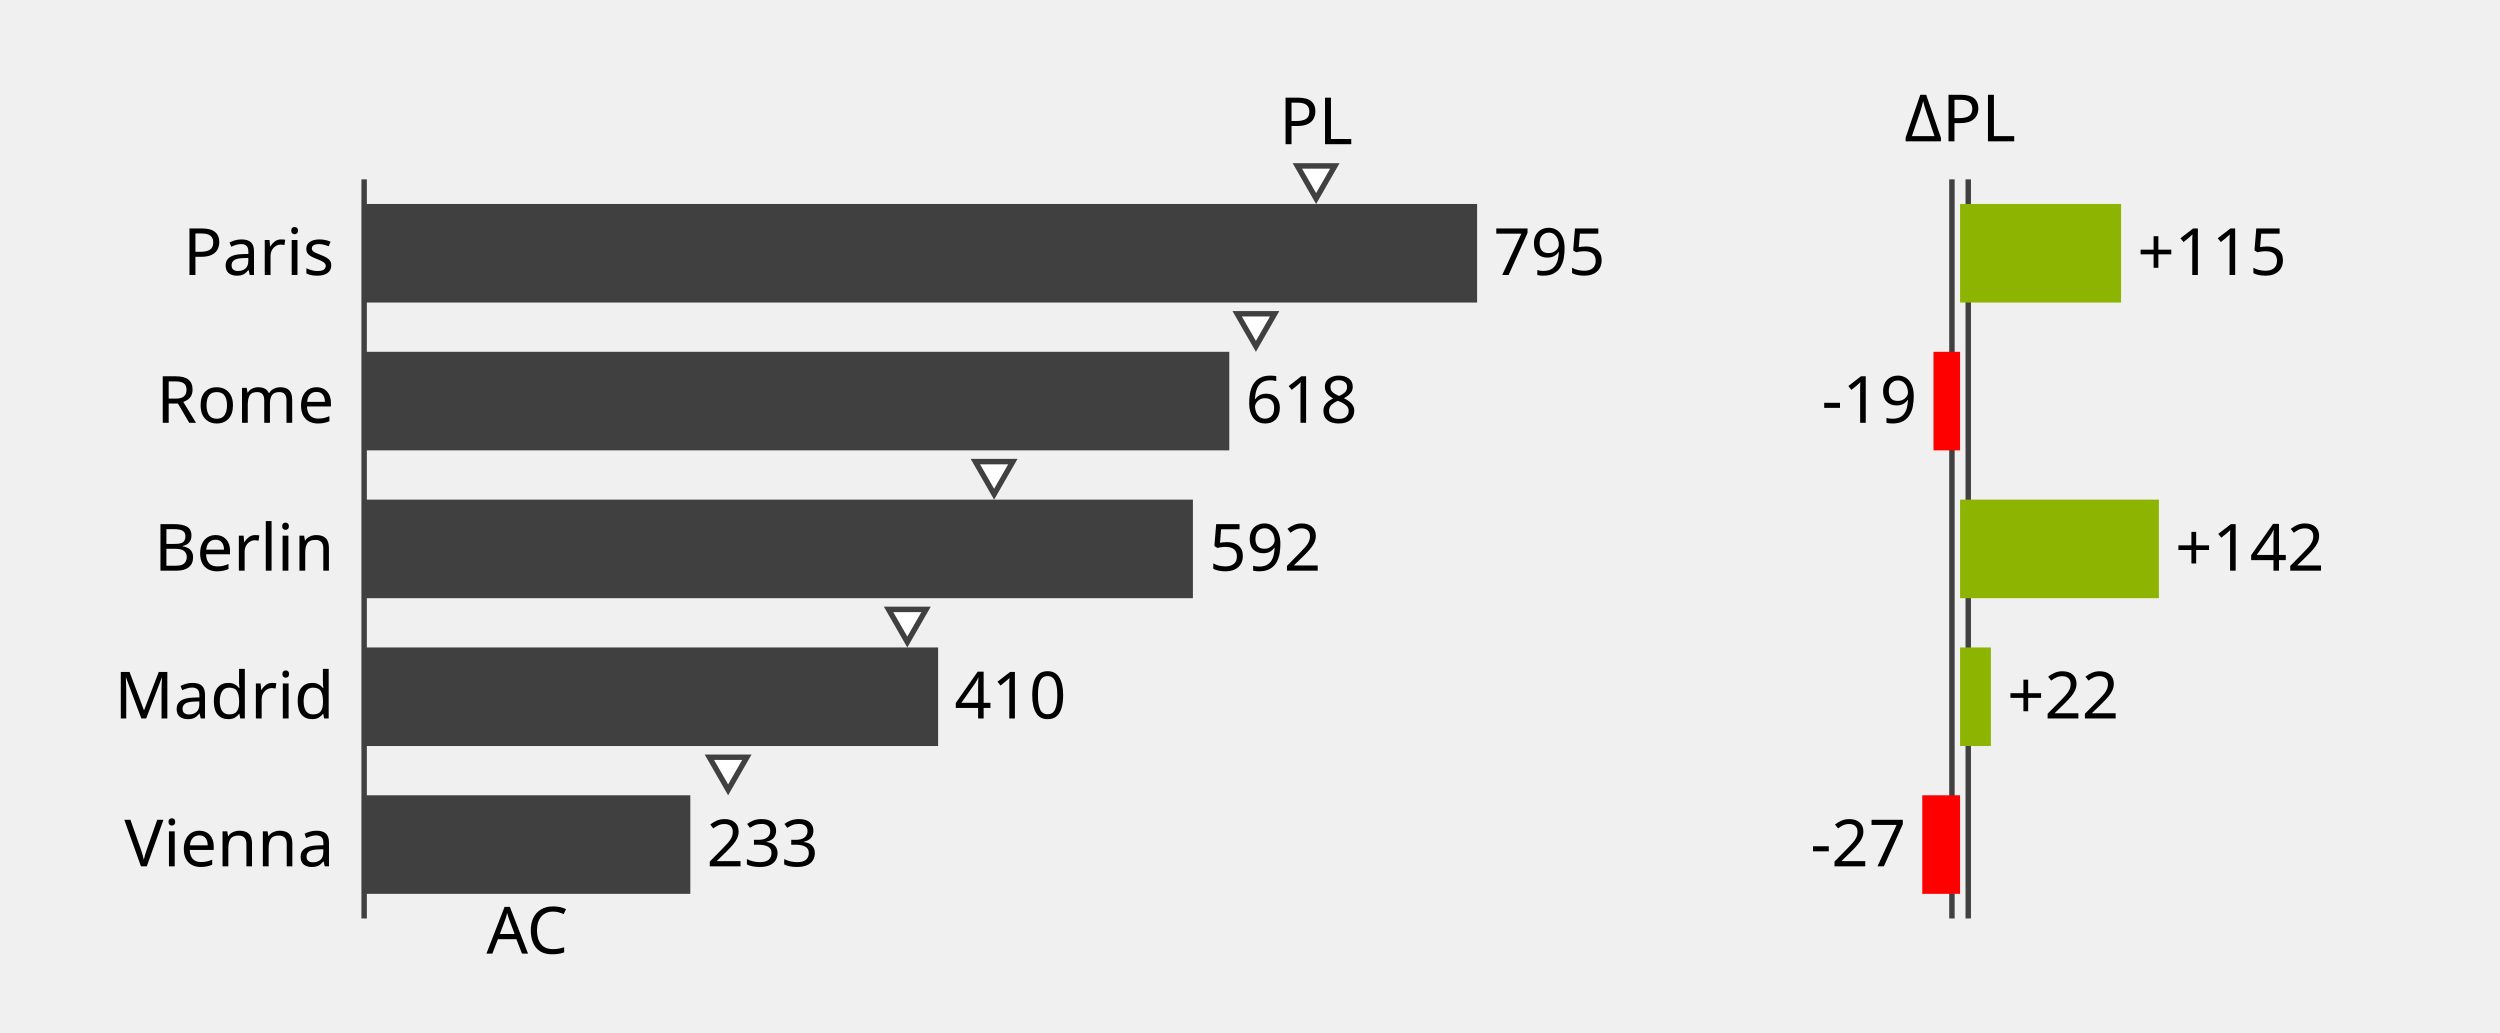
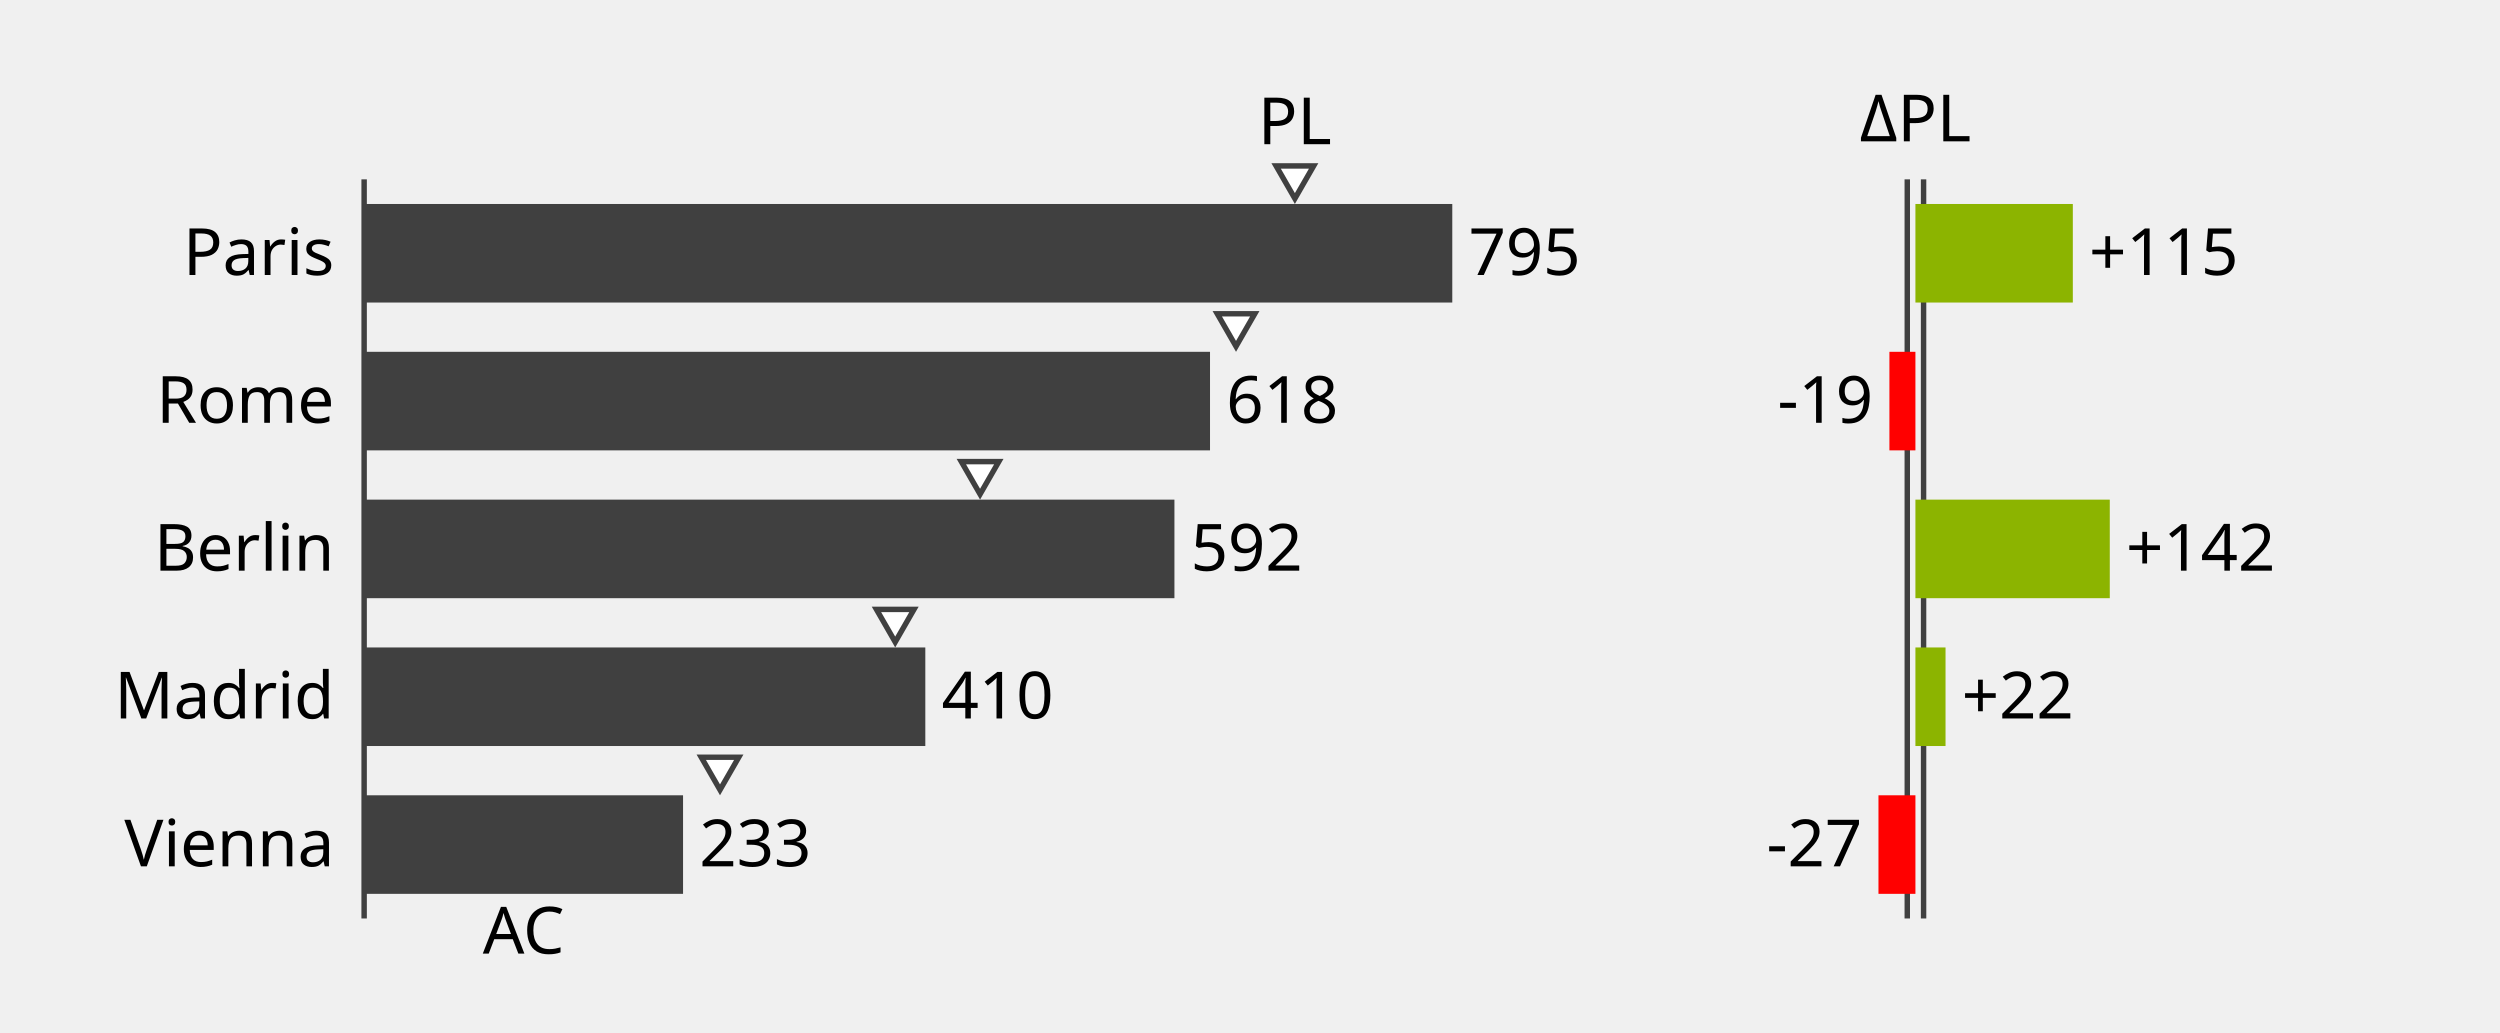
<svg xmlns="http://www.w3.org/2000/svg" version="1.1" class="marks" width="460" height="190" viewBox="0 0 460 190">
  <g fill="none" stroke-miterlimit="4" transform="translate(67,33)">
    <g class="mark-group role-frame root" role="graphics-object" aria-roledescription="group mark container">
      <g transform="translate(0,0)">
-         <path class="background" aria-hidden="true" d="M0,0h363v136h-363Z" />
+         <path class="background" aria-hidden="true" d="M0,0h356v136h-356Z" />
        <g>
          <g class="mark-group role-axis" role="graphics-symbol" aria-roledescription="axis" aria-label="Y-axis for a discrete scale with 5 values: Paris, Rome, Berlin, Madrid, Vienna">
            <g transform="translate(0.5,0.5)">
              <path class="background" aria-hidden="true" d="M0,0h0v0h0Z" pointer-events="none" />
              <g>
                <g class="mark-text role-axis-label" pointer-events="none">
                  <text text-anchor="end" transform="translate(-6,17.1)" font-family="Segoe UI" font-size="12px" fill="#000000" opacity="1">Paris</text>
                  <text text-anchor="end" transform="translate(-6,44.3)" font-family="Segoe UI" font-size="12px" fill="#000000" opacity="1">Rome</text>
                  <text text-anchor="end" transform="translate(-6,71.5)" font-family="Segoe UI" font-size="12px" fill="#000000" opacity="1">Berlin</text>
                  <text text-anchor="end" transform="translate(-6,98.7)" font-family="Segoe UI" font-size="12px" fill="#000000" opacity="1">Madrid</text>
                  <text text-anchor="end" transform="translate(-6,125.9)" font-family="Segoe UI" font-size="12px" fill="#000000" opacity="1">Vienna</text>
                </g>
              </g>
              <path class="foreground" aria-hidden="true" d="" pointer-events="none" display="none" />
            </g>
          </g>
          <g class="mark-rule role-mark layer_0_marks" role="graphics-object" aria-roledescription="rule mark container">
-             <line aria-label="Category: Paris" role="graphics-symbol" aria-roledescription="rule mark" transform="translate(363,13.6)" x2="-363" y2="0" stroke="black" opacity="0" />
-             <line aria-label="Category: Rome" role="graphics-symbol" aria-roledescription="rule mark" transform="translate(363,40.8)" x2="-363" y2="0" stroke="black" opacity="0" />
-             <line aria-label="Category: Berlin" role="graphics-symbol" aria-roledescription="rule mark" transform="translate(363,68)" x2="-363" y2="0" stroke="black" opacity="0" />
-             <line aria-label="Category: Madrid" role="graphics-symbol" aria-roledescription="rule mark" transform="translate(363,95.2)" x2="-363" y2="0" stroke="black" opacity="0" />
-             <line aria-label="Category: Vienna" role="graphics-symbol" aria-roledescription="rule mark" transform="translate(363,122.4)" x2="-363" y2="0" stroke="black" opacity="0" />
+             <line aria-label="Category: Paris" role="graphics-symbol" aria-roledescription="rule mark" transform="translate(356,13.6)" x2="-356" y2="0" stroke="black" opacity="0" />
+             <line aria-label="Category: Rome" role="graphics-symbol" aria-roledescription="rule mark" transform="translate(356,40.8)" x2="-356" y2="0" stroke="black" opacity="0" />
+             <line aria-label="Category: Berlin" role="graphics-symbol" aria-roledescription="rule mark" transform="translate(356,68)" x2="-356" y2="0" stroke="black" opacity="0" />
+             <line aria-label="Category: Madrid" role="graphics-symbol" aria-roledescription="rule mark" transform="translate(356,95.2)" x2="-356" y2="0" stroke="black" opacity="0" />
+             <line aria-label="Category: Vienna" role="graphics-symbol" aria-roledescription="rule mark" transform="translate(356,122.4)" x2="-356" y2="0" stroke="black" opacity="0" />
          </g>
          <g class="mark-rect role-mark layer_1_marks" role="graphics-object" aria-roledescription="rect mark container">
-             <path aria-label="Category: Paris" role="graphics-symbol" aria-roledescription="bar" d="M0,5.329070518200751e-15h363v27.2h-363Z" opacity="1" />
-             <path aria-label="Category: Rome" role="graphics-symbol" aria-roledescription="bar" d="M0,27.2h363v27.2h-363Z" opacity="1" />
-             <path aria-label="Category: Berlin" role="graphics-symbol" aria-roledescription="bar" d="M0,54.4h363v27.2h-363Z" opacity="1" />
-             <path aria-label="Category: Madrid" role="graphics-symbol" aria-roledescription="bar" d="M0,81.6h363v27.2h-363Z" opacity="1" />
-             <path aria-label="Category: Vienna" role="graphics-symbol" aria-roledescription="bar" d="M0,108.8h363v27.2h-363Z" opacity="1" />
+             <path aria-label="Category: Paris" role="graphics-symbol" aria-roledescription="bar" d="M0,5.329070518200751e-15h356v27.2h-356Z" opacity="1" />
+             <path aria-label="Category: Rome" role="graphics-symbol" aria-roledescription="bar" d="M0,27.2h356v27.2h-356Z" opacity="1" />
+             <path aria-label="Category: Berlin" role="graphics-symbol" aria-roledescription="bar" d="M0,54.4h356v27.2h-356Z" opacity="1" />
+             <path aria-label="Category: Madrid" role="graphics-symbol" aria-roledescription="bar" d="M0,81.6h356v27.2h-356Z" opacity="1" />
+             <path aria-label="Category: Vienna" role="graphics-symbol" aria-roledescription="bar" d="M0,108.8h356v27.2h-356Z" opacity="1" />
          </g>
          <g class="mark-rect role-mark layer_2_marks" role="graphics-symbol" aria-roledescription="rect mark container" />
          <g class="mark-rule role-mark layer_3_marks" role="graphics-symbol" aria-roledescription="rule mark container" />
          <g class="mark-rule role-mark layer_4_marks" role="graphics-symbol" aria-roledescription="rule mark container">
            <line transform="translate(0,0)" x2="0" y2="136" stroke="#404040" stroke-width="1" />
          </g>
          <g class="mark-rule role-mark layer_5_marks" role="graphics-symbol" aria-roledescription="rule mark container" />
          <g class="mark-rule role-mark layer_6_marks" role="graphics-symbol" aria-roledescription="rule mark container">
-             <line transform="translate(292.156,0)" x2="0" y2="136" stroke="#404040" stroke-width="1" />
+             <line transform="translate(283.9374,0)" x2="0" y2="136" stroke="#404040" stroke-width="1" />
          </g>
          <g class="mark-rule role-mark layer_7_marks" role="graphics-symbol" aria-roledescription="rule mark container">
-             <line transform="translate(295.156,0)" x2="0" y2="136" stroke="#404040" stroke-width="1" />
+             <line transform="translate(286.9374,0)" x2="0" y2="136" stroke="#404040" stroke-width="1" />
          </g>
          <g class="mark-rect role-mark layer_8_marks" role="graphics-symbol" aria-roledescription="rect mark container" />
          <g class="mark-rect role-mark layer_9_marks" role="graphics-symbol" aria-roledescription="rect mark container" />
          <g class="mark-rect role-mark layer_10_marks" role="graphics-object" aria-roledescription="rect mark container">
-             <path aria-label="Category: Paris; value: 795; Δ: +115" role="graphics-symbol" aria-roledescription="bar" d="M0,4.533h204.786v18.134h-204.786Z" fill="#404040" stroke-width="1" opacity="1" />
-             <path aria-label="Category: Rome; value: 618; Δ: -19" role="graphics-symbol" aria-roledescription="bar" d="M0,31.733h159.192v18.134h-159.192Z" fill="#404040" stroke-width="1" opacity="1" />
-             <path aria-label="Category: Berlin; value: 592; Δ: +142" role="graphics-symbol" aria-roledescription="bar" d="M0,58.933h152.495v18.134h-152.495Z" fill="#404040" stroke-width="1" opacity="1" />
-             <path aria-label="Category: Madrid; value: 410; Δ: +22" role="graphics-symbol" aria-roledescription="bar" d="M0,86.133h105.613v18.134h-105.613Z" fill="#404040" stroke-width="1" opacity="1" />
-             <path aria-label="Category: Vienna; value: 233; Δ: -27" role="graphics-symbol" aria-roledescription="bar" d="M0,113.333h60.019v18.134h-60.019Z" fill="#404040" stroke-width="1" opacity="1" />
+             <path aria-label="Category: Paris; value: 795; Δ: +115" role="graphics-symbol" aria-roledescription="bar" d="M0,4.533h200.22v18.134h-200.22Z" fill="#404040" stroke-width="1" opacity="1" />
+             <path aria-label="Category: Rome; value: 618; Δ: -19" role="graphics-symbol" aria-roledescription="bar" d="M0,31.733h155.643v18.134h-155.643Z" fill="#404040" stroke-width="1" opacity="1" />
+             <path aria-label="Category: Berlin; value: 592; Δ: +142" role="graphics-symbol" aria-roledescription="bar" d="M0,58.933h149.095v18.134h-149.095Z" fill="#404040" stroke-width="1" opacity="1" />
+             <path aria-label="Category: Madrid; value: 410; Δ: +22" role="graphics-symbol" aria-roledescription="bar" d="M0,86.133h103.258v18.134h-103.258Z" fill="#404040" stroke-width="1" opacity="1" />
+             <path aria-label="Category: Vienna; value: 233; Δ: -27" role="graphics-symbol" aria-roledescription="bar" d="M0,113.333h58.681v18.134h-58.681Z" fill="#404040" stroke-width="1" opacity="1" />
          </g>
          <g class="mark-text role-mark layer_11_marks" role="graphics-object" aria-roledescription="text mark container">
-             <text aria-label="Category: Paris" role="graphics-symbol" aria-roledescription="text mark" text-anchor="start" transform="translate(207.7864,17.6)" font-family="Segoe UI" font-size="12px" fill="#000000">795</text>
-             <text aria-label="Category: Rome" role="graphics-symbol" aria-roledescription="text mark" text-anchor="start" transform="translate(162.1924,44.8)" font-family="Segoe UI" font-size="12px" fill="#000000">618</text>
-             <text aria-label="Category: Berlin" role="graphics-symbol" aria-roledescription="text mark" text-anchor="start" transform="translate(155.495,72)" font-family="Segoe UI" font-size="12px" fill="#000000">592</text>
-             <text aria-label="Category: Madrid" role="graphics-symbol" aria-roledescription="text mark" text-anchor="start" transform="translate(108.6131,99.2)" font-family="Segoe UI" font-size="12px" fill="#000000">410</text>
-             <text aria-label="Category: Vienna" role="graphics-symbol" aria-roledescription="text mark" text-anchor="start" transform="translate(63.01916,126.4)" font-family="Segoe UI" font-size="12px" fill="#000000">233</text>
+             <text aria-label="Category: Paris" role="graphics-symbol" aria-roledescription="text mark" text-anchor="start" transform="translate(203.2199,17.6)" font-family="Segoe UI" font-size="12px" fill="#000000">795</text>
+             <text aria-label="Category: Rome" role="graphics-symbol" aria-roledescription="text mark" text-anchor="start" transform="translate(158.6427,44.8)" font-family="Segoe UI" font-size="12px" fill="#000000">618</text>
+             <text aria-label="Category: Berlin" role="graphics-symbol" aria-roledescription="text mark" text-anchor="start" transform="translate(152.0946,72)" font-family="Segoe UI" font-size="12px" fill="#000000">592</text>
+             <text aria-label="Category: Madrid" role="graphics-symbol" aria-roledescription="text mark" text-anchor="start" transform="translate(106.2581,99.2)" font-family="Segoe UI" font-size="12px" fill="#000000">410</text>
+             <text aria-label="Category: Vienna" role="graphics-symbol" aria-roledescription="text mark" text-anchor="start" transform="translate(61.68081,126.4)" font-family="Segoe UI" font-size="12px" fill="#000000">233</text>
          </g>
          <g class="mark-symbol role-mark layer_12_marks" role="graphics-object" aria-roledescription="symbol mark container">
-             <path aria-label="Category: Paris" role="graphics-symbol" aria-roledescription="point" transform="translate(175.1632,0.53288)" d="M-3.45,-3L3.45,-3L0,3Z" fill="#FFFFFF" stroke="#404040" stroke-width="1" opacity="1" />
-             <path aria-label="Category: Rome" role="graphics-symbol" aria-roledescription="point" transform="translate(164.0867,27.73288)" d="M-3.45,-3L3.45,-3L0,3Z" fill="#FFFFFF" stroke="#404040" stroke-width="1" opacity="1" />
-             <path aria-label="Category: Berlin" role="graphics-symbol" aria-roledescription="point" transform="translate(115.9168,54.93288)" d="M-3.45,-3L3.45,-3L0,3Z" fill="#FFFFFF" stroke="#404040" stroke-width="1" opacity="1" />
-             <path aria-label="Category: Madrid" role="graphics-symbol" aria-roledescription="point" transform="translate(99.94607,82.13288)" d="M-3.45,-3L3.45,-3L0,3Z" fill="#FFFFFF" stroke="#404040" stroke-width="1" opacity="1" />
-             <path aria-label="Category: Vienna" role="graphics-symbol" aria-roledescription="point" transform="translate(66.97417,109.3329)" d="M-3.45,-3L3.45,-3L0,3Z" fill="#FFFFFF" stroke="#404040" stroke-width="1" opacity="1" />
+             <path aria-label="Category: Paris" role="graphics-symbol" aria-roledescription="point" transform="translate(171.2573,0.53288)" d="M-3.45,-3L3.45,-3L0,3Z" fill="#FFFFFF" stroke="#404040" stroke-width="1" opacity="1" />
+             <path aria-label="Category: Rome" role="graphics-symbol" aria-roledescription="point" transform="translate(160.4278,27.73288)" d="M-3.45,-3L3.45,-3L0,3Z" fill="#FFFFFF" stroke="#404040" stroke-width="1" opacity="1" />
+             <path aria-label="Category: Berlin" role="graphics-symbol" aria-roledescription="point" transform="translate(113.332,54.93288)" d="M-3.45,-3L3.45,-3L0,3Z" fill="#FFFFFF" stroke="#404040" stroke-width="1" opacity="1" />
+             <path aria-label="Category: Madrid" role="graphics-symbol" aria-roledescription="point" transform="translate(97.7174,82.13288)" d="M-3.45,-3L3.45,-3L0,3Z" fill="#FFFFFF" stroke="#404040" stroke-width="1" opacity="1" />
+             <path aria-label="Category: Vienna" role="graphics-symbol" aria-roledescription="point" transform="translate(65.48073,109.3329)" d="M-3.45,-3L3.45,-3L0,3Z" fill="#FFFFFF" stroke="#404040" stroke-width="1" opacity="1" />
          </g>
          <g class="mark-symbol role-mark layer_13_marks" role="graphics-symbol" aria-roledescription="symbol mark container" />
          <g class="mark-rect role-mark layer_14_marks" role="graphics-object" aria-roledescription="rect mark container">
-             <path aria-label="Category: Paris" role="graphics-symbol" aria-roledescription="bar" d="M293.656,4.533h29.623v18.134h-29.623Z" fill="#8CB400" stroke-width="1" opacity="1" />
-             <path aria-label="Category: Rome" role="graphics-symbol" aria-roledescription="bar" d="M288.762,31.733h4.894v18.134h-4.894Z" fill="#FF0000" stroke-width="1" opacity="1" />
-             <path aria-label="Category: Berlin" role="graphics-symbol" aria-roledescription="bar" d="M293.656,58.933h36.578v18.134h-36.578Z" fill="#8CB400" stroke-width="1" opacity="1" />
-             <path aria-label="Category: Madrid" role="graphics-symbol" aria-roledescription="bar" d="M293.656,86.133h5.667v18.134h-5.667Z" fill="#8CB400" stroke-width="1" opacity="1" />
-             <path aria-label="Category: Vienna" role="graphics-symbol" aria-roledescription="bar" d="M286.701,113.333h6.955v18.134h-6.955Z" fill="#FF0000" stroke-width="1" opacity="1" />
+             <path aria-label="Category: Paris" role="graphics-symbol" aria-roledescription="bar" d="M285.437,4.533h28.963v18.134h-28.963Z" fill="#8CB400" stroke-width="1" opacity="1" />
+             <path aria-label="Category: Rome" role="graphics-symbol" aria-roledescription="bar" d="M280.652,31.733h4.785v18.134h-4.785Z" fill="#FF0000" stroke-width="1" opacity="1" />
+             <path aria-label="Category: Berlin" role="graphics-symbol" aria-roledescription="bar" d="M285.437,58.933h35.763v18.134h-35.763Z" fill="#8CB400" stroke-width="1" opacity="1" />
+             <path aria-label="Category: Madrid" role="graphics-symbol" aria-roledescription="bar" d="M285.437,86.133h5.541v18.134h-5.541Z" fill="#8CB400" stroke-width="1" opacity="1" />
+             <path aria-label="Category: Vienna" role="graphics-symbol" aria-roledescription="bar" d="M278.638,113.333h6.8v18.134h-6.8Z" fill="#FF0000" stroke-width="1" opacity="1" />
          </g>
          <g class="mark-text role-mark layer_15_marks" role="graphics-object" aria-roledescription="text mark container">
-             <text aria-label="Category: Paris" role="graphics-symbol" aria-roledescription="text mark" text-anchor="start" transform="translate(326.2792,17.6)" font-family="Segoe UI" font-size="12px" fill="#000000">+115</text>
-             <text aria-label="Category: Rome" role="graphics-symbol" aria-roledescription="text mark" text-anchor="end" transform="translate(285.7617,44.8)" font-family="Segoe UI" font-size="12px" fill="#000000">-19</text>
-             <text aria-label="Category: Berlin" role="graphics-symbol" aria-roledescription="text mark" text-anchor="start" transform="translate(333.2342,72)" font-family="Segoe UI" font-size="12px" fill="#000000">+142</text>
-             <text aria-label="Category: Madrid" role="graphics-symbol" aria-roledescription="text mark" text-anchor="start" transform="translate(302.323,99.2)" font-family="Segoe UI" font-size="12px" fill="#000000">+22</text>
-             <text aria-label="Category: Vienna" role="graphics-symbol" aria-roledescription="text mark" text-anchor="end" transform="translate(283.701,126.4)" font-family="Segoe UI" font-size="12px" fill="#000000">-27</text>
+             <text aria-label="Category: Paris" role="graphics-symbol" aria-roledescription="text mark" text-anchor="start" transform="translate(317.4001,17.6)" font-family="Segoe UI" font-size="12px" fill="#000000">+115</text>
+             <text aria-label="Category: Rome" role="graphics-symbol" aria-roledescription="text mark" text-anchor="end" transform="translate(277.6523,44.8)" font-family="Segoe UI" font-size="12px" fill="#000000">-19</text>
+             <text aria-label="Category: Berlin" role="graphics-symbol" aria-roledescription="text mark" text-anchor="start" transform="translate(324.2,72)" font-family="Segoe UI" font-size="12px" fill="#000000">+142</text>
+             <text aria-label="Category: Madrid" role="graphics-symbol" aria-roledescription="text mark" text-anchor="start" transform="translate(293.9781,99.2)" font-family="Segoe UI" font-size="12px" fill="#000000">+22</text>
+             <text aria-label="Category: Vienna" role="graphics-symbol" aria-roledescription="text mark" text-anchor="end" transform="translate(275.6375,126.4)" font-family="Segoe UI" font-size="12px" fill="#000000">-27</text>
          </g>
          <g class="mark-text role-mark layer_16_marks" role="graphics-object" aria-roledescription="text mark container">
-             <text text-anchor="middle" transform="translate(293.656,-7)" font-family="Segoe UI" font-size="12px" fill="#000000">ΔPL</text>
+             <text text-anchor="middle" transform="translate(285.4374,-7)" font-family="Segoe UI" font-size="12px" fill="#000000">ΔPL</text>
          </g>
          <g class="mark-text role-mark layer_17_marks" role="graphics-object" aria-roledescription="text mark container">
-             <text text-anchor="middle" transform="translate(175.1632,-6.46712)" font-family="Segoe UI" font-size="12px" fill="#000000">PL</text>
+             <text text-anchor="middle" transform="translate(171.2573,-6.46712)" font-family="Segoe UI" font-size="12px" fill="#000000">PL</text>
          </g>
          <g class="mark-text role-mark layer_18_marks" role="graphics-object" aria-roledescription="text mark container">
-             <text text-anchor="middle" transform="translate(30.00958,142.4671)" font-family="Segoe UI" font-size="12px" fill="#000000">AC</text>
+             <text text-anchor="middle" transform="translate(29.3404,142.4671)" font-family="Segoe UI" font-size="12px" fill="#000000">AC</text>
          </g>
          <g class="mark-text role-mark layer_19_marks" role="graphics-object" aria-roledescription="text mark container" />
          <g class="mark-text role-mark layer_20_marks" role="graphics-object" aria-roledescription="text mark container" />
        </g>
        <path class="foreground" aria-hidden="true" d="" display="none" />
      </g>
    </g>
  </g>
</svg>
